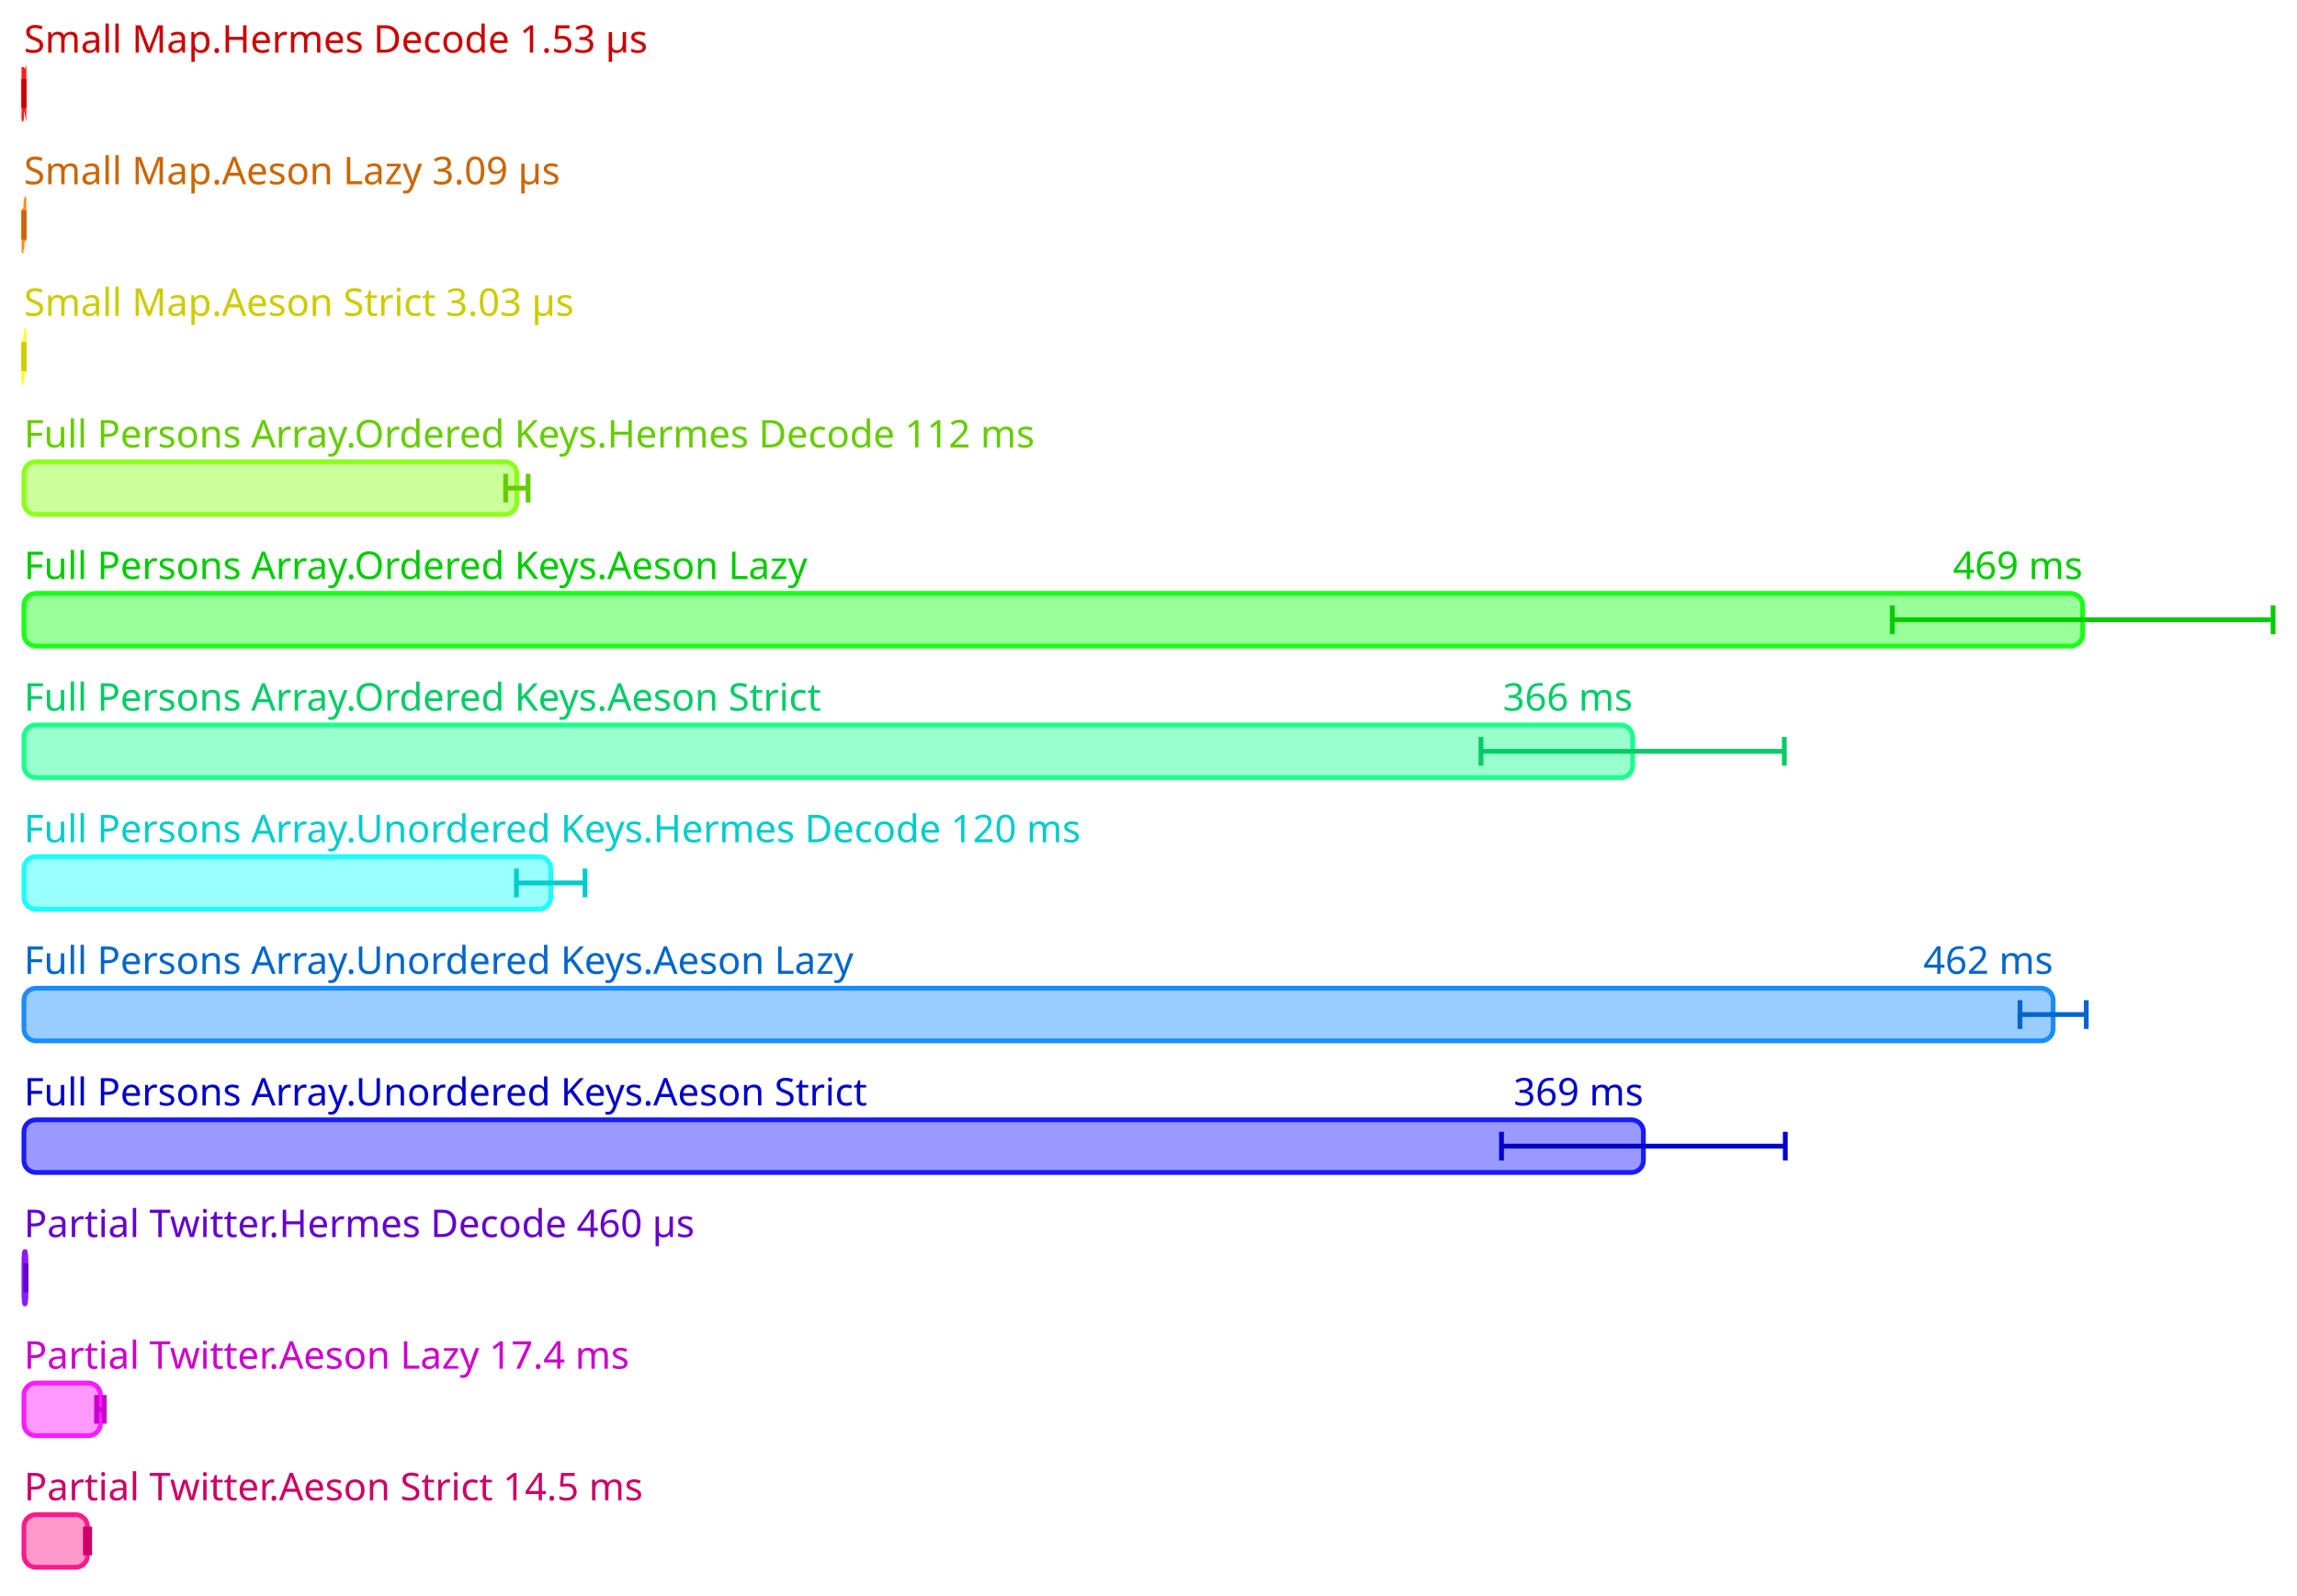
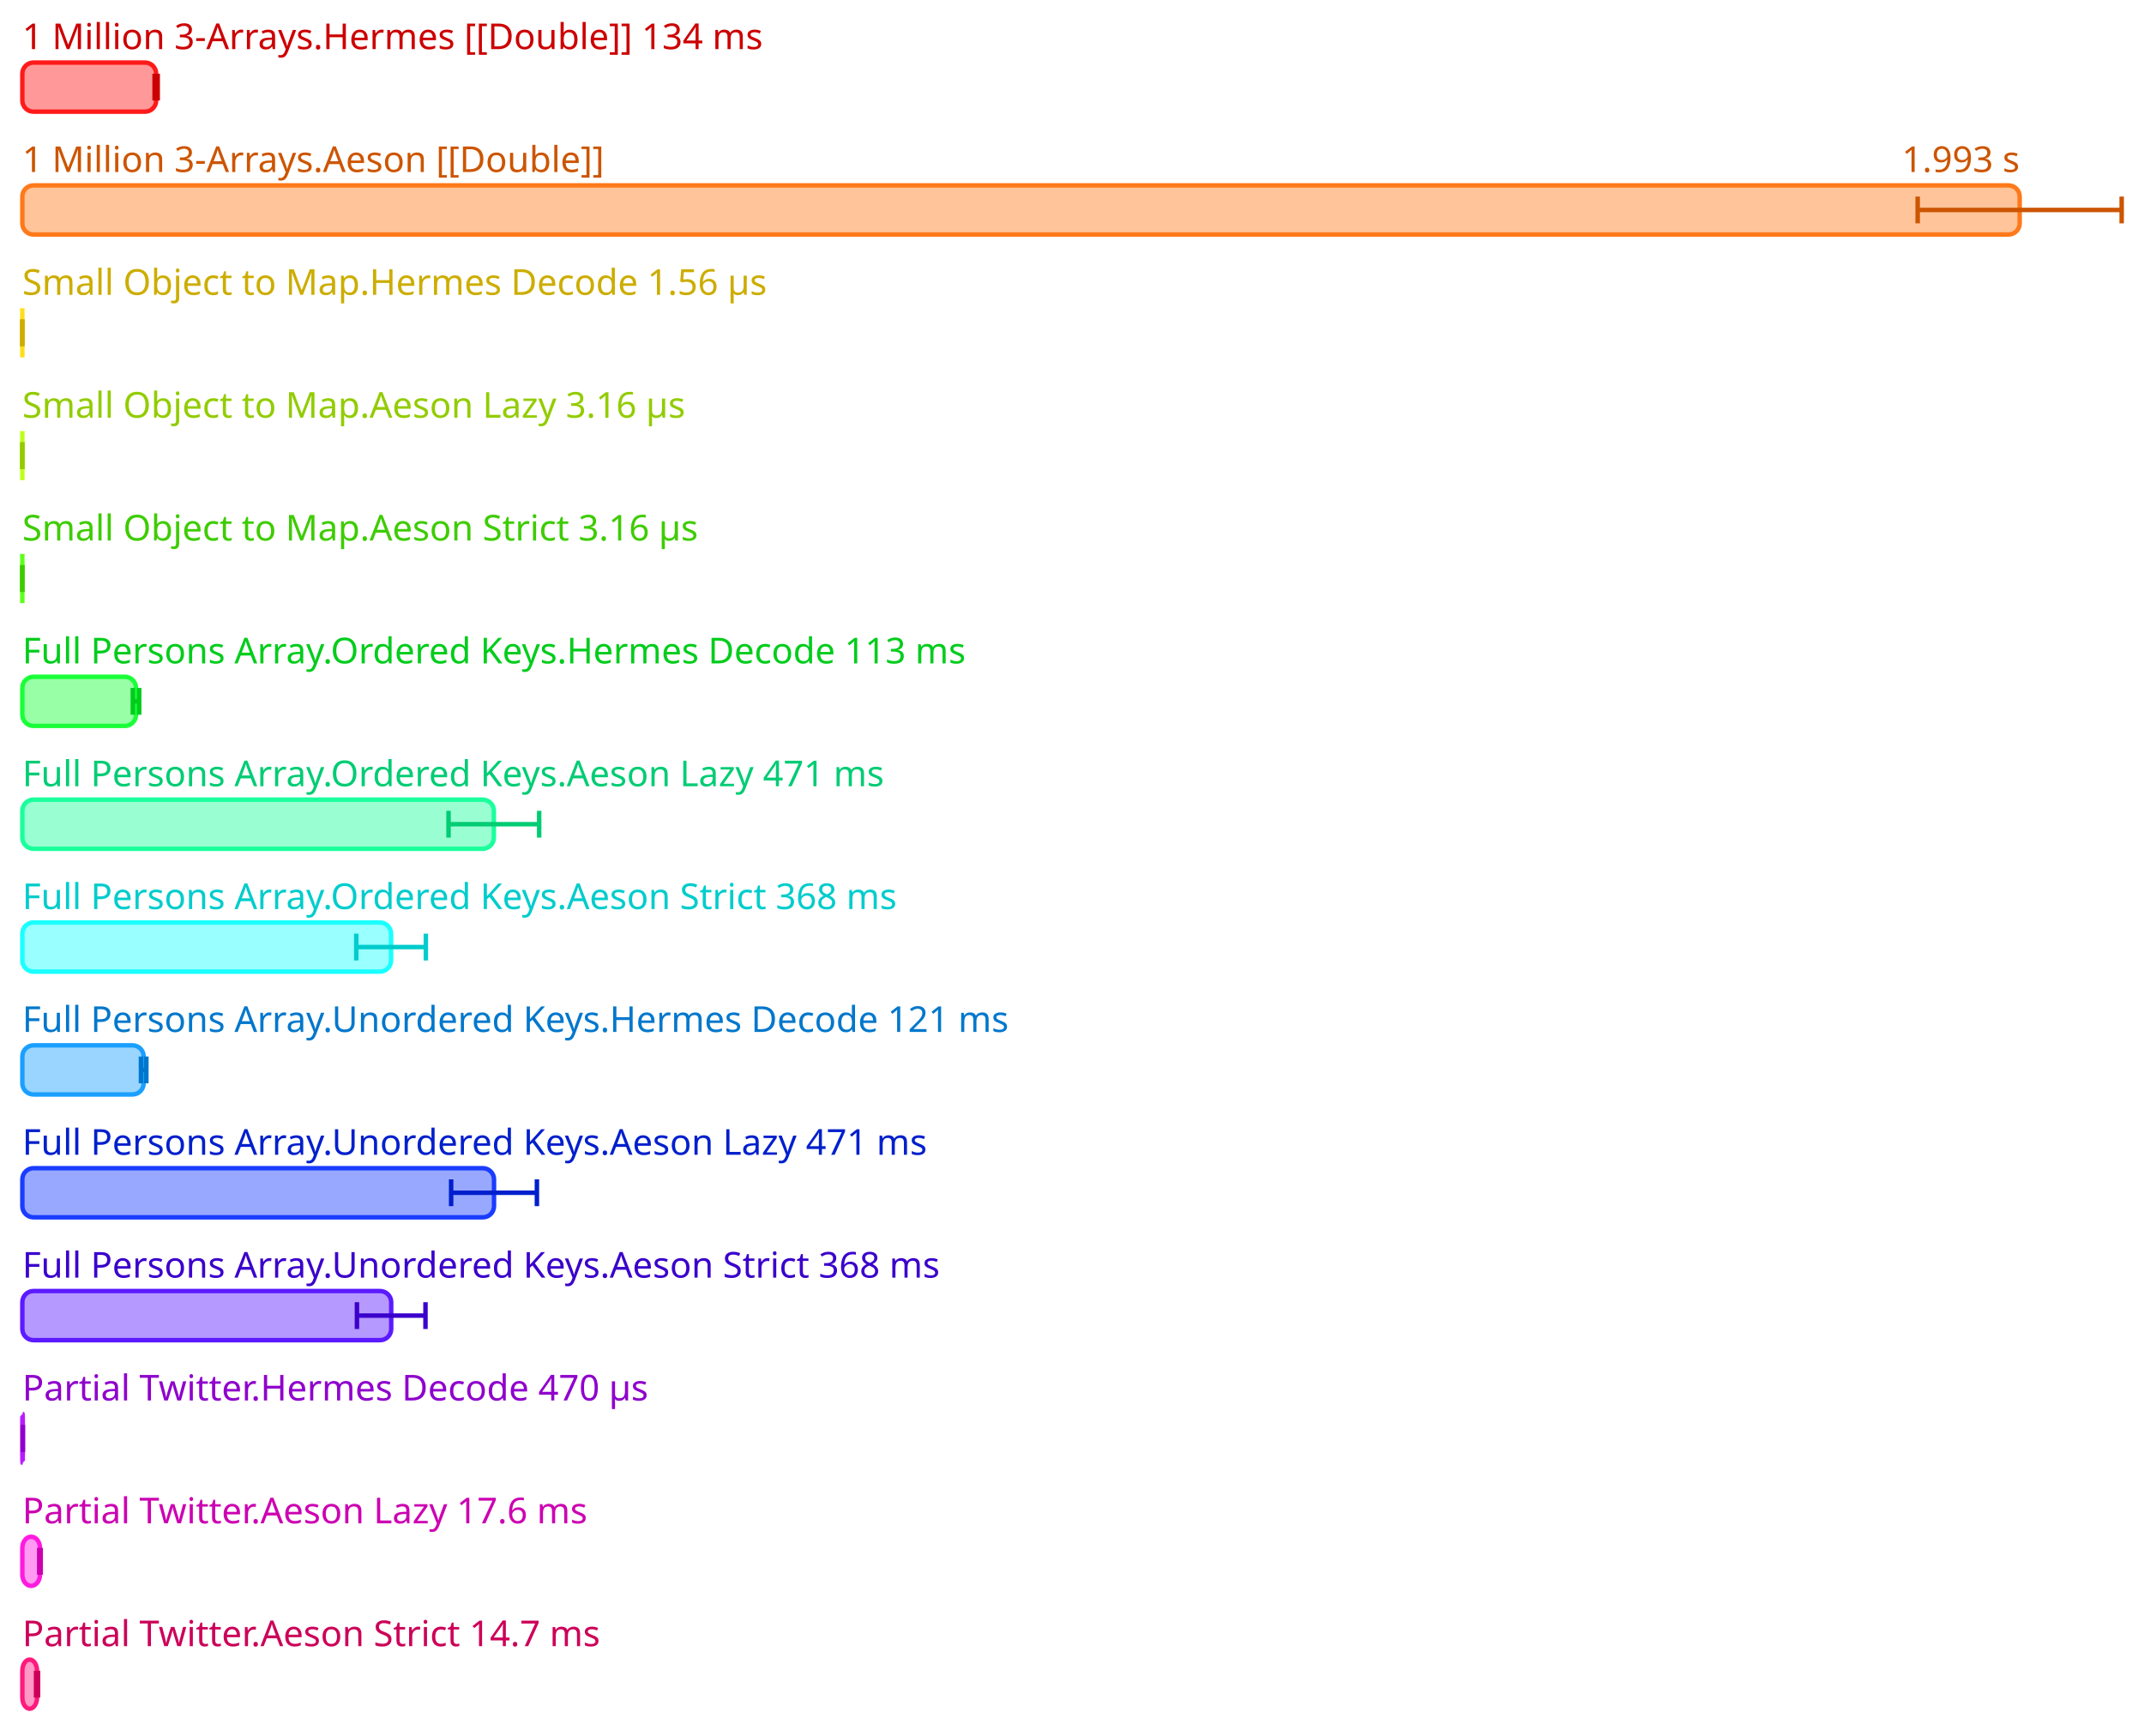
- <svg xmlns="http://www.w3.org/2000/svg" height="667" width="960.0" font-size="16" font-family="sans-serif" stroke-width="2">
+ <svg xmlns="http://www.w3.org/2000/svg" height="777" width="960.0" font-size="16" font-family="sans-serif" stroke-width="2">
  <g transform="translate(10.0 0)">
-     <text fill="hsl(0, 100%, 40%)" y="22">Small Map.Hermes Decode 1.53 μs</text>
+     <text fill="hsl(0, 100%, 40%)" y="22">1 Million 3-Arrays.Hermes [[Double]] 134  ms</text>
    <g>
-       <rect y="28" rx="5" height="22" width="0.003" fill="hsl(0, 100%, 80%)" stroke="hsl(0, 100%, 55%)" />
+       <rect y="28" rx="5" height="22" width="59.916" fill="hsl(0, 100%, 80%)" stroke="hsl(0, 100%, 55%)" />
      <g stroke="hsl(0, 100%, 40%)">
-         <line x1="0.003" x2="0.003" y1="39" y2="39" />
-         <line x1="0.003" x2="0.003" y1="33" y2="45" />
-         <line x1="0.003" x2="0.003" y1="33" y2="45" />
+         <line x1="59.223" x2="60.608" y1="39" y2="39" />
+         <line x1="59.223" x2="59.223" y1="33" y2="45" />
+         <line x1="60.608" x2="60.608" y1="33" y2="45" />
      </g>
    </g>
-     <text fill="hsl(30, 100%, 40%)" y="77">Small Map.Aeson Lazy 3.09 μs</text>
+     <g fill="hsl(25, 100%, 40%)">
+       <text y="77">1 Million 3-Arrays.Aeson [[Double]]</text>
+       <text y="77" x="894.33" text-anchor="end">1.993 s</text>
+     </g>
    <g>
-       <rect y="83" rx="5" height="22" width="0.006" fill="hsl(30, 100%, 80%)" stroke="hsl(30, 100%, 55%)" />
-       <g stroke="hsl(30, 100%, 40%)">
-         <line x1="0.005" x2="0.006" y1="94" y2="94" />
-         <line x1="0.005" x2="0.005" y1="88" y2="100" />
-         <line x1="0.006" x2="0.006" y1="88" y2="100" />
+       <rect y="83" rx="5" height="22" width="894.33" fill="hsl(25, 100%, 80%)" stroke="hsl(25, 100%, 55%)" />
+       <g stroke="hsl(25, 100%, 40%)">
+         <line x1="848.659" x2="940.0" y1="94" y2="94" />
+         <line x1="848.659" x2="848.659" y1="88" y2="100" />
+         <line x1="940.0" x2="940.0" y1="88" y2="100" />
      </g>
    </g>
-     <text fill="hsl(60, 100%, 40%)" y="132">Small Map.Aeson Strict 3.03 μs</text>
+     <text fill="hsl(51, 100%, 40%)" y="132">Small Object to Map.Hermes Decode 1.56 μs</text>
    <g>
-       <rect y="138" rx="5" height="22" width="0.006" fill="hsl(60, 100%, 80%)" stroke="hsl(60, 100%, 55%)" />
-       <g stroke="hsl(60, 100%, 40%)">
-         <line x1="0.005" x2="0.006" y1="149" y2="149" />
-         <line x1="0.005" x2="0.005" y1="143" y2="155" />
-         <line x1="0.006" x2="0.006" y1="143" y2="155" />
+       <rect y="138" rx="5" height="22" width="0.001" fill="hsl(51, 100%, 80%)" stroke="hsl(51, 100%, 55%)" />
+       <g stroke="hsl(51, 100%, 40%)">
+         <line x1="0.001" x2="0.001" y1="149" y2="149" />
+         <line x1="0.001" x2="0.001" y1="143" y2="155" />
+         <line x1="0.001" x2="0.001" y1="143" y2="155" />
      </g>
    </g>
-     <text fill="hsl(90, 100%, 40%)" y="187">Full Persons Array.Ordered Keys.Hermes Decode 112  ms</text>
+     <text fill="hsl(77, 100%, 40%)" y="187">Small Object to Map.Aeson Lazy 3.16 μs</text>
    <g>
-       <rect y="193" rx="5" height="22" width="206.026" fill="hsl(90, 100%, 80%)" stroke="hsl(90, 100%, 55%)" />
-       <g stroke="hsl(90, 100%, 40%)">
-         <line x1="201.333" x2="210.718" y1="204" y2="204" />
-         <line x1="201.333" x2="201.333" y1="198" y2="210" />
-         <line x1="210.718" x2="210.718" y1="198" y2="210" />
+       <rect y="193" rx="5" height="22" width="0.001" fill="hsl(77, 100%, 80%)" stroke="hsl(77, 100%, 55%)" />
+       <g stroke="hsl(77, 100%, 40%)">
+         <line x1="0.001" x2="0.002" y1="204" y2="204" />
+         <line x1="0.001" x2="0.001" y1="198" y2="210" />
+         <line x1="0.002" x2="0.002" y1="198" y2="210" />
      </g>
    </g>
-     <g fill="hsl(120, 100%, 40%)">
-       <text y="242">Full Persons Array.Ordered Keys.Aeson Lazy</text>
-       <text y="242" x="860.421" text-anchor="end">469  ms</text>
-     </g>
+     <text fill="hsl(102, 100%, 40%)" y="242">Small Object to Map.Aeson Strict 3.16 μs</text>
    <g>
-       <rect y="248" rx="5" height="22" width="860.421" fill="hsl(120, 100%, 80%)" stroke="hsl(120, 100%, 55%)" />
-       <g stroke="hsl(120, 100%, 40%)">
-         <line x1="780.842" x2="940.0" y1="259" y2="259" />
-         <line x1="780.842" x2="780.842" y1="253" y2="265" />
-         <line x1="940.0" x2="940.0" y1="253" y2="265" />
+       <rect y="248" rx="5" height="22" width="0.001" fill="hsl(102, 100%, 80%)" stroke="hsl(102, 100%, 55%)" />
+       <g stroke="hsl(102, 100%, 40%)">
+         <line x1="0.001" x2="0.002" y1="259" y2="259" />
+         <line x1="0.001" x2="0.001" y1="253" y2="265" />
+         <line x1="0.002" x2="0.002" y1="253" y2="265" />
      </g>
    </g>
-     <g fill="hsl(150, 100%, 40%)">
-       <text y="297">Full Persons Array.Ordered Keys.Aeson Strict</text>
-       <text y="297" x="672.342" text-anchor="end">366  ms</text>
-     </g>
+     <text fill="hsl(128, 100%, 40%)" y="297">Full Persons Array.Ordered Keys.Hermes Decode 113  ms</text>
    <g>
-       <rect y="303" rx="5" height="22" width="672.342" fill="hsl(150, 100%, 80%)" stroke="hsl(150, 100%, 55%)" />
-       <g stroke="hsl(150, 100%, 40%)">
-         <line x1="608.959" x2="735.726" y1="314" y2="314" />
-         <line x1="608.959" x2="608.959" y1="308" y2="320" />
-         <line x1="735.726" x2="735.726" y1="308" y2="320" />
+       <rect y="303" rx="5" height="22" width="50.899" fill="hsl(128, 100%, 80%)" stroke="hsl(128, 100%, 55%)" />
+       <g stroke="hsl(128, 100%, 40%)">
+         <line x1="49.478" x2="52.32" y1="314" y2="314" />
+         <line x1="49.478" x2="49.478" y1="308" y2="320" />
+         <line x1="52.32" x2="52.32" y1="308" y2="320" />
      </g>
    </g>
-     <text fill="hsl(180, 100%, 40%)" y="352">Full Persons Array.Unordered Keys.Hermes Decode 120  ms</text>
+     <text fill="hsl(154, 100%, 40%)" y="352">Full Persons Array.Ordered Keys.Aeson Lazy 471  ms</text>
    <g>
-       <rect y="358" rx="5" height="22" width="220.169" fill="hsl(180, 100%, 80%)" stroke="hsl(180, 100%, 55%)" />
-       <g stroke="hsl(180, 100%, 40%)">
-         <line x1="205.833" x2="234.505" y1="369" y2="369" />
-         <line x1="205.833" x2="205.833" y1="363" y2="375" />
-         <line x1="234.505" x2="234.505" y1="363" y2="375" />
+       <rect y="358" rx="5" height="22" width="211.129" fill="hsl(154, 100%, 80%)" stroke="hsl(154, 100%, 55%)" />
+       <g stroke="hsl(154, 100%, 40%)">
+         <line x1="190.843" x2="231.416" y1="369" y2="369" />
+         <line x1="190.843" x2="190.843" y1="363" y2="375" />
+         <line x1="231.416" x2="231.416" y1="363" y2="375" />
      </g>
    </g>
-     <g fill="hsl(210, 100%, 40%)">
-       <text y="407">Full Persons Array.Unordered Keys.Aeson Lazy</text>
-       <text y="407" x="848.072" text-anchor="end">462  ms</text>
-     </g>
+     <text fill="hsl(180, 100%, 40%)" y="407">Full Persons Array.Ordered Keys.Aeson Strict 368  ms</text>
    <g>
-       <rect y="413" rx="5" height="22" width="848.072" fill="hsl(210, 100%, 80%)" stroke="hsl(210, 100%, 55%)" />
-       <g stroke="hsl(210, 100%, 40%)">
-         <line x1="834.224" x2="861.92" y1="424" y2="424" />
-         <line x1="834.224" x2="834.224" y1="418" y2="430" />
-         <line x1="861.92" x2="861.92" y1="418" y2="430" />
+       <rect y="413" rx="5" height="22" width="165.099" fill="hsl(180, 100%, 80%)" stroke="hsl(180, 100%, 55%)" />
+       <g stroke="hsl(180, 100%, 40%)">
+         <line x1="149.52" x2="180.678" y1="424" y2="424" />
+         <line x1="149.52" x2="149.52" y1="418" y2="430" />
+         <line x1="180.678" x2="180.678" y1="418" y2="430" />
      </g>
    </g>
-     <g fill="hsl(240, 100%, 40%)">
-       <text y="462">Full Persons Array.Unordered Keys.Aeson Strict</text>
-       <text y="462" x="676.834" text-anchor="end">369  ms</text>
-     </g>
+     <text fill="hsl(205, 100%, 40%)" y="462">Full Persons Array.Unordered Keys.Hermes Decode 121  ms</text>
    <g>
-       <rect y="468" rx="5" height="22" width="676.834" fill="hsl(240, 100%, 80%)" stroke="hsl(240, 100%, 55%)" />
-       <g stroke="hsl(240, 100%, 40%)">
-         <line x1="617.527" x2="736.14" y1="479" y2="479" />
-         <line x1="617.527" x2="617.527" y1="473" y2="485" />
-         <line x1="736.14" x2="736.14" y1="473" y2="485" />
+       <rect y="468" rx="5" height="22" width="54.325" fill="hsl(205, 100%, 80%)" stroke="hsl(205, 100%, 55%)" />
+       <g stroke="hsl(205, 100%, 40%)">
+         <line x1="53.117" x2="55.534" y1="479" y2="479" />
+         <line x1="53.117" x2="53.117" y1="473" y2="485" />
+         <line x1="55.534" x2="55.534" y1="473" y2="485" />
      </g>
    </g>
-     <text fill="hsl(270, 100%, 40%)" y="517">Partial Twitter.Hermes Decode 460  μs</text>
+     <text fill="hsl(231, 100%, 40%)" y="517">Full Persons Array.Unordered Keys.Aeson Lazy 471  ms</text>
    <g>
-       <rect y="523" rx="5" height="22" width="0.845" fill="hsl(270, 100%, 80%)" stroke="hsl(270, 100%, 55%)" />
-       <g stroke="hsl(270, 100%, 40%)">
-         <line x1="0.807" x2="0.884" y1="534" y2="534" />
-         <line x1="0.807" x2="0.807" y1="528" y2="540" />
-         <line x1="0.884" x2="0.884" y1="528" y2="540" />
+       <rect y="523" rx="5" height="22" width="211.201" fill="hsl(231, 100%, 80%)" stroke="hsl(231, 100%, 55%)" />
+       <g stroke="hsl(231, 100%, 40%)">
+         <line x1="192.002" x2="230.4" y1="534" y2="534" />
+         <line x1="192.002" x2="192.002" y1="528" y2="540" />
+         <line x1="230.4" x2="230.4" y1="528" y2="540" />
      </g>
    </g>
-     <text fill="hsl(300, 100%, 40%)" y="572">Partial Twitter.Aeson Lazy 17.4 ms</text>
+     <text fill="hsl(257, 100%, 40%)" y="572">Full Persons Array.Unordered Keys.Aeson Strict 368  ms</text>
    <g>
-       <rect y="578" rx="5" height="22" width="31.966" fill="hsl(300, 100%, 80%)" stroke="hsl(300, 100%, 55%)" />
-       <g stroke="hsl(300, 100%, 40%)">
-         <line x1="30.335" x2="33.598" y1="589" y2="589" />
-         <line x1="30.335" x2="30.335" y1="583" y2="595" />
-         <line x1="33.598" x2="33.598" y1="583" y2="595" />
+       <rect y="578" rx="5" height="22" width="165.17" fill="hsl(257, 100%, 80%)" stroke="hsl(257, 100%, 55%)" />
+       <g stroke="hsl(257, 100%, 40%)">
+         <line x1="149.825" x2="180.514" y1="589" y2="589" />
+         <line x1="149.825" x2="149.825" y1="583" y2="595" />
+         <line x1="180.514" x2="180.514" y1="583" y2="595" />
      </g>
    </g>
-     <text fill="hsl(330, 100%, 40%)" y="627">Partial Twitter.Aeson Strict 14.5 ms</text>
+     <text fill="hsl(282, 100%, 40%)" y="627">Partial Twitter.Hermes Decode 470  μs</text>
    <g>
-       <rect y="633" rx="5" height="22" width="26.581" fill="hsl(330, 100%, 80%)" stroke="hsl(330, 100%, 55%)" />
-       <g stroke="hsl(330, 100%, 40%)">
-         <line x1="25.683" x2="27.479" y1="644" y2="644" />
-         <line x1="25.683" x2="25.683" y1="638" y2="650" />
-         <line x1="27.479" x2="27.479" y1="638" y2="650" />
+       <rect y="633" rx="5" height="22" width="0.211" fill="hsl(282, 100%, 80%)" stroke="hsl(282, 100%, 55%)" />
+       <g stroke="hsl(282, 100%, 40%)">
+         <line x1="0.199" x2="0.223" y1="644" y2="644" />
+         <line x1="0.199" x2="0.199" y1="638" y2="650" />
+         <line x1="0.223" x2="0.223" y1="638" y2="650" />
+       </g>
+     </g>
+     <text fill="hsl(308, 100%, 40%)" y="682">Partial Twitter.Aeson Lazy 17.6 ms</text>
+     <g>
+       <rect y="688" rx="5" height="22" width="7.895" fill="hsl(308, 100%, 80%)" stroke="hsl(308, 100%, 55%)" />
+       <g stroke="hsl(308, 100%, 40%)">
+         <line x1="7.558" x2="8.232" y1="699" y2="699" />
+         <line x1="7.558" x2="7.558" y1="693" y2="705" />
+         <line x1="8.232" x2="8.232" y1="693" y2="705" />
+       </g>
+     </g>
+     <text fill="hsl(334, 100%, 40%)" y="737">Partial Twitter.Aeson Strict 14.7 ms</text>
+     <g>
+       <rect y="743" rx="5" height="22" width="6.581" fill="hsl(334, 100%, 80%)" stroke="hsl(334, 100%, 55%)" />
+       <g stroke="hsl(334, 100%, 40%)">
+         <line x1="6.126" x2="7.036" y1="754" y2="754" />
+         <line x1="6.126" x2="6.126" y1="748" y2="760" />
+         <line x1="7.036" x2="7.036" y1="748" y2="760" />
      </g>
    </g>
  </g>
</svg>
